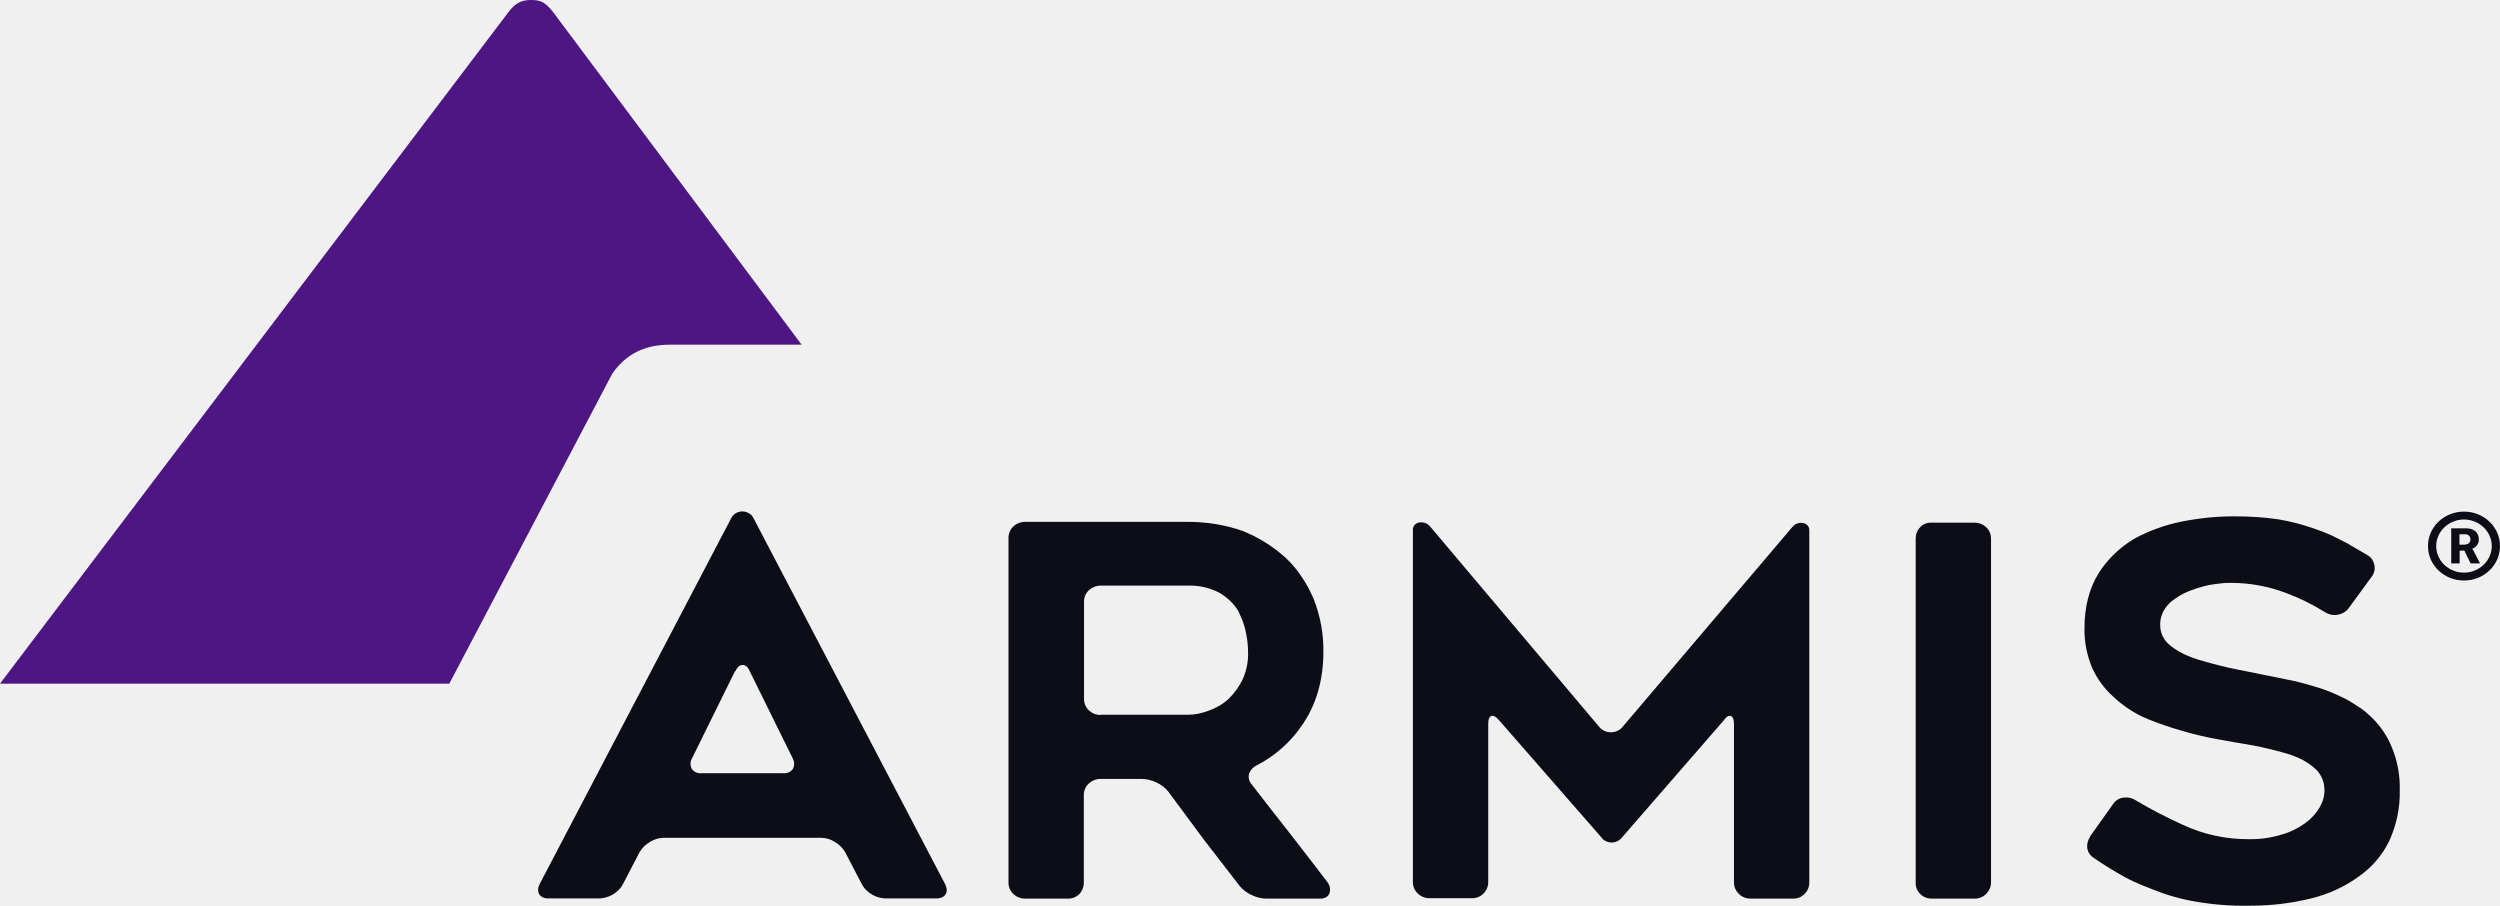
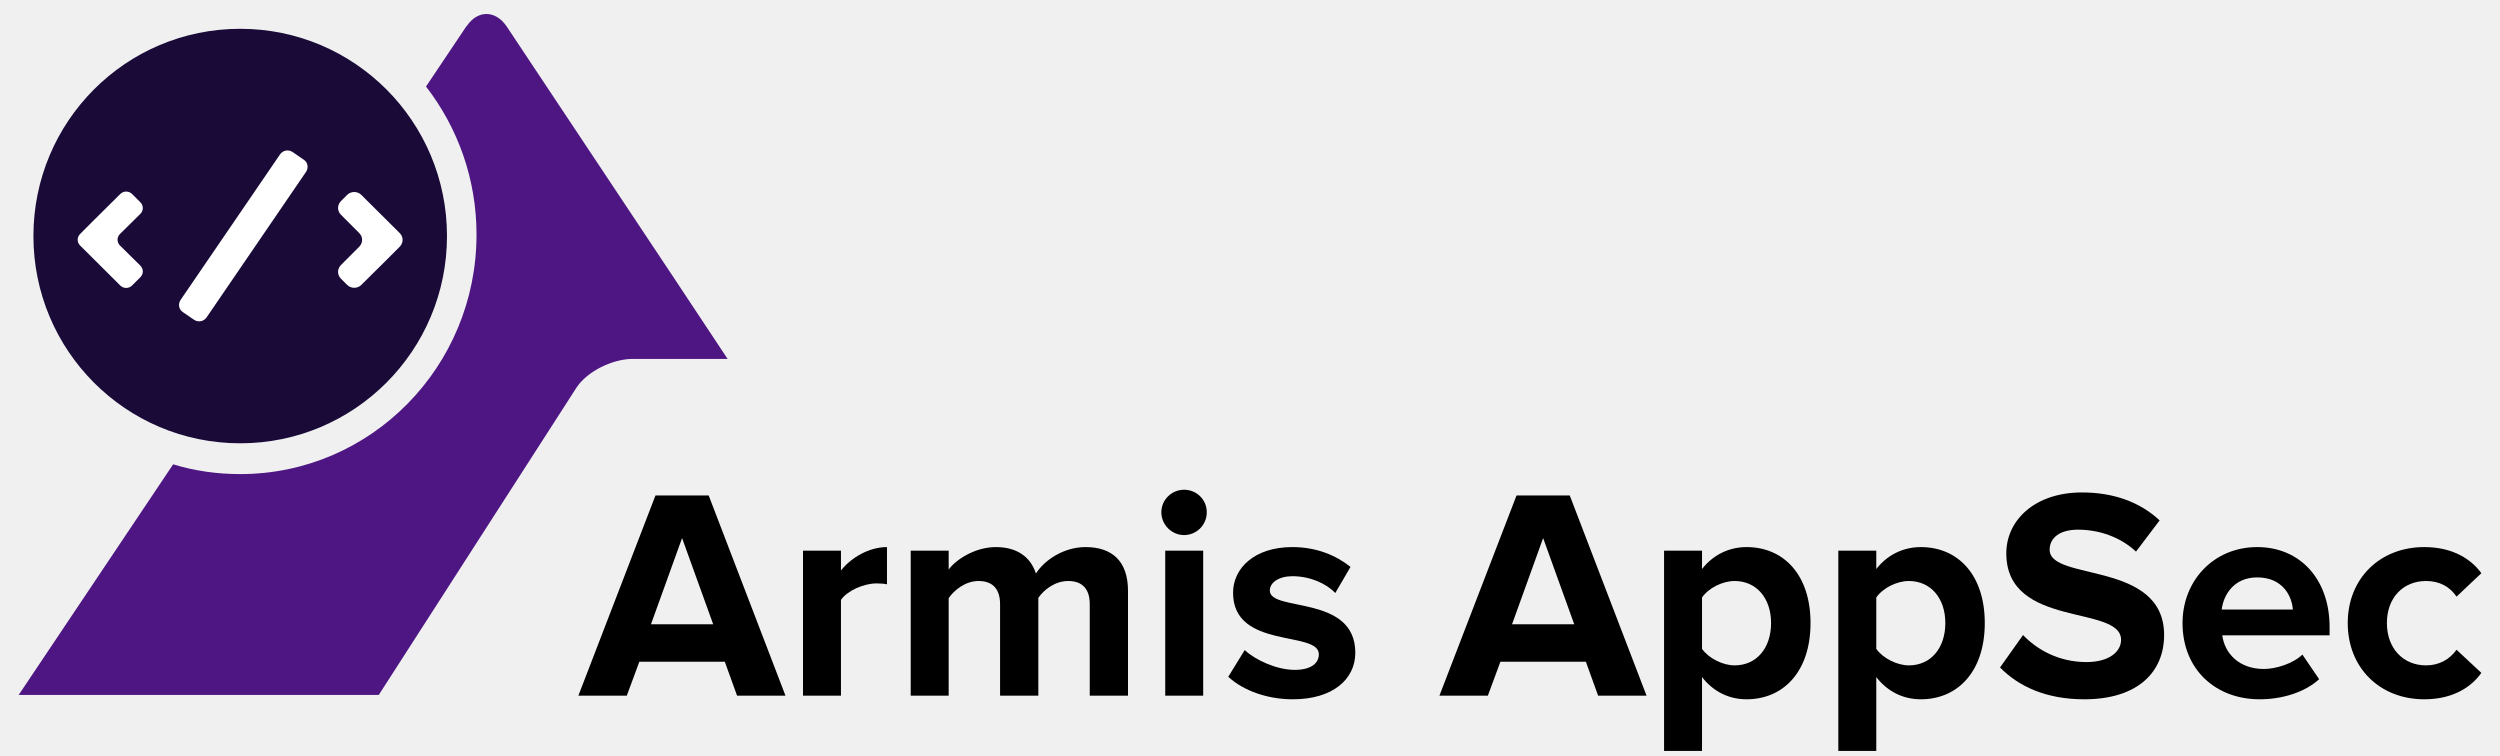
- <svg xmlns="http://www.w3.org/2000/svg" width="127" height="46" viewBox="0 0 127 46" fill="none">
-   <g clip-path="url(#clip0_13_755)">
-     <path d="M54.242 45.65H52.078C51.607 45.65 51.231 45.29 51.231 44.85V27.32C51.231 26.87 51.607 26.51 52.067 26.51H60.337C61.299 26.51 62.251 26.66 63.15 26.98C63.955 27.31 64.676 27.76 65.314 28.34C65.628 28.63 65.9 28.96 66.13 29.31C66.37 29.66 66.569 30.04 66.736 30.43C67.071 31.28 67.238 32.19 67.228 33.1C67.228 34.58 66.851 35.85 66.109 36.89C65.534 37.72 64.76 38.41 63.84 38.88C63.652 38.97 63.516 39.12 63.453 39.31C63.401 39.5 63.453 39.7 63.589 39.85C64.258 40.72 64.906 41.55 65.513 42.32C66.119 43.1 66.757 43.92 67.416 44.79C67.552 44.95 67.604 45.17 67.541 45.36C67.489 45.55 67.28 45.65 67.092 45.65H64.331C64.07 45.65 63.819 45.58 63.589 45.47C63.359 45.37 63.15 45.21 62.993 45.03C62.679 44.63 62.376 44.23 62.073 43.84L61.153 42.65L59.355 40.22C59.198 40.02 58.989 39.86 58.748 39.75C58.518 39.64 58.267 39.57 58.006 39.57H55.904C55.444 39.57 55.068 39.92 55.058 40.36V44.85C55.058 45.06 54.974 45.27 54.828 45.42C54.671 45.57 54.462 45.66 54.242 45.65ZM55.904 36.31H60.337C60.703 36.31 61.069 36.23 61.404 36.1C61.78 35.97 62.125 35.77 62.418 35.5C62.711 35.21 62.951 34.87 63.129 34.51C63.328 34.06 63.422 33.58 63.401 33.1C63.401 32.77 63.359 32.43 63.286 32.11C63.255 31.92 63.192 31.73 63.129 31.55C63.056 31.37 62.972 31.19 62.889 31.01C62.659 30.65 62.334 30.34 61.958 30.12C61.467 29.86 60.913 29.73 60.348 29.75H55.915C55.455 29.75 55.068 30.1 55.068 30.55V35.51C55.068 35.95 55.434 36.32 55.904 36.32H55.925" fill="#0D0D17" />
-     <path d="M106.183 42.48L107.334 40.86C107.449 40.68 107.637 40.55 107.856 40.52C108.076 40.49 108.295 40.53 108.484 40.65C109.257 41.11 110.062 41.53 110.888 41.9C111.934 42.39 113.084 42.64 114.255 42.63C114.809 42.64 115.374 42.56 115.896 42.4C116.335 42.28 116.733 42.08 117.099 41.82C117.402 41.6 117.653 41.33 117.841 41.01C117.998 40.74 118.092 40.43 118.082 40.12C118.082 39.76 117.946 39.4 117.695 39.13C117.412 38.85 117.078 38.63 116.712 38.48C116.503 38.39 116.283 38.31 116.053 38.25C115.813 38.18 115.551 38.11 115.248 38.04C114.976 37.97 114.694 37.91 114.412 37.86C114.129 37.81 113.837 37.76 113.523 37.71L112.864 37.59C112.624 37.55 112.383 37.5 112.122 37.45C111.087 37.23 109.676 36.8 108.818 36.4C108.274 36.14 107.773 35.79 107.344 35.38C106.884 34.97 106.528 34.47 106.278 33.92C106.016 33.29 105.88 32.61 105.891 31.93C105.891 30.83 106.131 29.9 106.602 29.13C107.051 28.42 107.668 27.82 108.4 27.38C109.163 26.96 110 26.66 110.857 26.49C111.725 26.32 112.603 26.23 113.481 26.23C114.234 26.23 114.987 26.27 115.729 26.38C116.043 26.43 116.356 26.5 116.67 26.58C117.182 26.71 117.987 26.99 118.406 27.18C118.677 27.31 118.939 27.45 119.2 27.58C119.378 27.69 120.047 28.07 120.267 28.2C120.486 28.33 120.58 28.51 120.622 28.72C120.664 28.93 120.601 29.15 120.465 29.32L119.315 30.89C119.19 31.07 118.981 31.19 118.751 31.23C118.531 31.27 118.301 31.22 118.113 31.1C117.475 30.7 116.796 30.37 116.095 30.11C115.217 29.78 114.276 29.61 113.335 29.61C113.178 29.61 112.99 29.61 112.802 29.64C112.613 29.66 112.415 29.68 112.216 29.72C111.798 29.81 111.401 29.94 111.014 30.11C110.836 30.19 110.669 30.29 110.512 30.4C110.355 30.5 110.209 30.63 110.094 30.77C109.853 31.05 109.728 31.4 109.738 31.76C109.738 32.13 109.895 32.48 110.177 32.73C110.501 33.01 110.888 33.23 111.296 33.38C111.537 33.47 111.777 33.55 112.017 33.61C112.268 33.68 112.519 33.75 112.802 33.82C113.073 33.89 113.345 33.95 113.607 34C113.868 34.05 116.241 34.53 116.524 34.59C116.806 34.65 117.444 34.83 117.799 34.94C118.27 35.09 118.719 35.29 119.002 35.43C119.253 35.55 119.493 35.69 119.723 35.85C119.859 35.93 119.995 36.02 120.12 36.12C120.235 36.22 120.35 36.32 120.465 36.43C120.915 36.86 121.27 37.38 121.5 37.95C121.793 38.65 121.929 39.4 121.908 40.15C121.929 41.04 121.741 41.92 121.364 42.74C121.009 43.46 120.476 44.08 119.807 44.54C119.085 45.06 118.27 45.43 117.402 45.64C116.398 45.89 115.353 46.01 114.318 46.01C113.387 46.03 112.446 45.96 111.537 45.8C110.794 45.68 110.073 45.47 109.372 45.19C109.048 45.07 108.724 44.93 108.41 44.79C108.097 44.65 107.794 44.48 107.511 44.31C107.334 44.2 107.145 44.1 106.968 43.98C106.79 43.87 106.591 43.74 106.393 43.6C106.204 43.49 106.068 43.31 106.037 43.1C106.006 42.89 106.058 42.68 106.183 42.5" fill="#0D0D17" />
-     <path d="M33.728 42.56C33.478 42.56 33.227 42.64 33.018 42.77C32.798 42.9 32.62 43.07 32.495 43.28L31.658 44.89C31.397 45.4 30.853 45.64 30.425 45.64H27.853C27.382 45.64 27.225 45.28 27.414 44.91L37.158 26.3C37.273 26.08 37.513 25.98 37.712 25.98C37.911 25.98 38.162 26.09 38.266 26.3L48.01 44.91C48.209 45.28 48.052 45.64 47.571 45.64H44.999C44.571 45.64 44.027 45.4 43.766 44.89L42.929 43.28C42.804 43.07 42.626 42.9 42.406 42.77C42.197 42.63 41.946 42.56 41.696 42.56H33.728ZM37.336 34.1L35.151 38.53C35.056 38.69 35.056 38.89 35.14 39.05C35.245 39.21 35.433 39.3 35.631 39.28H39.793C39.991 39.3 40.179 39.21 40.284 39.05C40.368 38.88 40.357 38.69 40.273 38.53L38.088 34.1C37.994 33.88 37.869 33.78 37.722 33.78C37.576 33.78 37.451 33.89 37.356 34.1" fill="#0D0D17" />
-     <path d="M91.912 26.93V44.84C91.912 45.05 91.829 45.26 91.672 45.41C91.525 45.57 91.316 45.65 91.097 45.65H88.933C88.703 45.65 88.493 45.57 88.337 45.41C88.18 45.26 88.086 45.06 88.086 44.84V36.79C88.086 36.56 88.033 36.42 87.939 36.38C87.845 36.34 87.709 36.38 87.563 36.6L82.408 42.53C82.283 42.7 82.084 42.8 81.875 42.8C81.666 42.8 81.457 42.7 81.342 42.53L76.146 36.58C75.999 36.41 75.874 36.34 75.769 36.37C75.665 36.4 75.602 36.53 75.602 36.77V44.82C75.602 45.03 75.518 45.24 75.362 45.39C75.205 45.55 74.985 45.64 74.755 45.63H72.622C72.152 45.63 71.775 45.26 71.775 44.82V26.93C71.765 26.84 71.796 26.74 71.859 26.67C71.922 26.6 72.016 26.55 72.11 26.54C72.319 26.51 72.528 26.59 72.654 26.75L81.279 36.97C81.426 37.12 81.624 37.2 81.833 37.2C82.043 37.2 82.241 37.12 82.388 36.97L91.044 26.78C91.17 26.62 91.379 26.53 91.588 26.57C91.776 26.59 91.923 26.75 91.912 26.94" fill="#0D0D17" />
-     <path d="M100.297 45.65H98.133C97.913 45.65 97.694 45.57 97.547 45.41C97.391 45.26 97.307 45.05 97.317 44.84V27.36C97.317 27.14 97.391 26.94 97.547 26.78C97.694 26.62 97.913 26.54 98.133 26.55H100.297C100.517 26.55 100.736 26.63 100.893 26.78C101.06 26.93 101.144 27.14 101.144 27.36V44.84C101.144 45.05 101.05 45.26 100.893 45.41C100.736 45.57 100.527 45.66 100.297 45.65Z" fill="#0D0D17" />
-     <path d="M25.856 0.58C26.159 0.19 26.462 0 26.964 0C27.466 0 27.675 0.1 28.072 0.58L40.723 17.51H34.042C32.725 17.51 31.815 17.99 31.115 18.96L22.824 34.73H0L25.856 0.58Z" fill="#4E1683" />
-     <path d="M124.512 26.84H125.306C125.39 26.84 125.474 26.85 125.557 26.88C125.63 26.91 125.693 26.94 125.756 26.99C125.808 27.04 125.85 27.1 125.881 27.17C125.913 27.24 125.923 27.32 125.923 27.4C125.923 27.46 125.923 27.53 125.892 27.59C125.871 27.64 125.85 27.69 125.808 27.73C125.777 27.76 125.745 27.8 125.704 27.82C125.672 27.84 125.63 27.86 125.599 27.87V27.89L125.62 27.92C125.62 27.92 125.641 27.95 125.651 27.97L125.986 28.62H125.505L125.191 27.97H124.951V28.62H124.522V26.85L124.512 26.84ZM125.223 27.66C125.296 27.66 125.369 27.64 125.421 27.59C125.474 27.54 125.505 27.47 125.495 27.4C125.495 27.33 125.474 27.26 125.421 27.21C125.369 27.16 125.296 27.14 125.223 27.14H124.94V27.67H125.223V27.66Z" fill="#0D0D17" />
-     <path d="M125.17 25.99C124.156 25.99 123.341 26.77 123.341 27.74C123.341 28.71 124.156 29.49 125.17 29.49C126.185 29.49 127 28.71 127 27.74C127 26.77 126.185 25.99 125.17 25.99ZM125.17 29.09C124.386 29.09 123.759 28.48 123.759 27.74C123.759 27 124.397 26.39 125.17 26.39C125.944 26.39 126.582 27 126.582 27.74C126.582 28.48 125.944 29.09 125.17 29.09Z" fill="#0D0D17" />
+ <svg xmlns="http://www.w3.org/2000/svg" width="268" height="81" viewBox="0 0 268 81" fill="none">
+   <g clip-path="url(#clip0_30830_196598)">
+     <path d="M25.75 47.522C38.005 47.522 47.917 37.587 47.917 25.304C47.917 13.021 38.005 3.087 25.75 3.087C13.495 3.087 3.583 13.021 3.583 25.304C3.583 37.587 13.495 47.522 25.75 47.522Z" fill="#1A0A38" />
+     <path d="M50.007 2.833C51.178 1.056 53.11 1.056 54.313 2.833L72.11 29.589L78 38.476H67.74C65.65 38.508 62.99 39.777 61.818 41.523L40.602 74.5H2L18.562 49.775C20.842 50.474 23.248 50.823 25.75 50.823C39.747 50.823 51.083 39.333 51.083 25.146C51.083 19.147 49.057 13.656 45.668 9.276L50.007 2.801V2.833Z" fill="#4E1683" />
+     <path d="M32.558 17.116L31.355 16.29C30.912 16.005 30.342 16.1 30.025 16.544L19.353 32.16C19.068 32.604 19.163 33.176 19.607 33.461L20.81 34.286C21.253 34.572 21.823 34.477 22.14 34.033L32.812 18.417C33.097 17.973 33.002 17.401 32.558 17.116Z" fill="white" />
+     <path d="M42.85 24.987C43.262 25.399 43.262 26.034 42.85 26.447L41.425 27.875L38.733 30.541C38.322 30.954 37.625 30.954 37.213 30.541L36.548 29.875C36.137 29.462 36.137 28.827 36.548 28.415L38.512 26.447C38.923 26.034 38.923 25.399 38.512 24.987L36.548 23.019C36.137 22.607 36.137 21.972 36.548 21.559L37.213 20.893C37.625 20.48 38.322 20.48 38.733 20.893L42.882 25.019L42.85 24.987Z" fill="white" />
+     <path d="M8.587 26.32C8.238 25.971 8.238 25.431 8.587 25.082L10.107 23.559L12.893 20.797C13.242 20.448 13.812 20.448 14.16 20.797L15.047 21.686C15.395 22.035 15.395 22.575 15.047 22.924L12.862 25.082C12.513 25.431 12.513 25.971 12.862 26.32L15.047 28.478C15.395 28.827 15.395 29.367 15.047 29.716L14.16 30.605C13.812 30.954 13.242 30.954 12.893 30.605L8.555 26.288L8.587 26.32Z" fill="white" />
  </g>
+   <path d="M259.88 74.964C255.106 74.964 251.678 71.585 251.678 66.79C251.678 62.026 255.106 58.647 259.88 58.647C263.052 58.647 264.975 60.031 266 61.447L263.341 63.958C262.604 62.863 261.482 62.284 260.072 62.284C257.605 62.284 255.875 64.086 255.875 66.79C255.875 69.493 257.605 71.328 260.072 71.328C261.482 71.328 262.604 70.684 263.341 69.654L266 72.132C264.975 73.581 263.052 74.964 259.88 74.964Z" fill="black" />
+   <path d="M242.234 74.964C237.524 74.964 233.967 71.778 233.967 66.79C233.967 62.284 237.268 58.647 241.978 58.647C246.592 58.647 249.732 62.123 249.732 67.208V68.109H238.229C238.485 70.072 240.055 71.714 242.683 71.714C243.996 71.714 245.823 71.135 246.816 70.169L248.61 72.808C247.072 74.224 244.637 74.964 242.234 74.964ZM245.791 65.341C245.694 63.861 244.669 61.898 241.978 61.898C239.446 61.898 238.357 63.797 238.165 65.341H245.791Z" fill="black" />
+   <path d="M223.438 74.964C219.337 74.964 216.389 73.58 214.403 71.553L216.87 68.077C218.376 69.654 220.715 70.974 223.663 70.974C226.162 70.974 227.379 69.815 227.379 68.592C227.379 64.794 215.076 67.401 215.076 59.323C215.076 55.751 218.152 52.79 223.182 52.79C226.578 52.79 229.398 53.819 231.513 55.783L228.981 59.13C227.251 57.521 224.944 56.78 222.765 56.78C220.811 56.78 219.722 57.649 219.722 58.937C219.722 62.348 231.993 60.063 231.993 68.077C231.993 72.003 229.206 74.964 223.438 74.964Z" fill="black" />
+   <path d="M205.912 74.964C204.085 74.964 202.387 74.192 201.137 72.583V80.5H197.068V59.033H201.137V60.997C202.323 59.484 204.021 58.647 205.912 58.647C209.885 58.647 212.768 61.608 212.768 66.79C212.768 71.971 209.885 74.964 205.912 74.964ZM204.63 71.328C206.969 71.328 208.539 69.493 208.539 66.79C208.539 64.118 206.969 62.284 204.63 62.284C203.316 62.284 201.81 63.056 201.137 64.054V69.558C201.81 70.523 203.316 71.328 204.63 71.328Z" fill="black" />
+   <path d="M187.231 74.964C185.405 74.964 183.707 74.192 182.457 72.583V80.5H178.388V59.033H182.457V60.997C183.643 59.484 185.341 58.647 187.231 58.647C191.204 58.647 194.088 61.608 194.088 66.79C194.088 71.971 191.204 74.964 187.231 74.964ZM185.95 71.328C188.289 71.328 189.859 69.493 189.859 66.79C189.859 64.118 188.289 62.284 185.95 62.284C184.636 62.284 183.13 63.056 182.457 64.054V69.558C183.13 70.523 184.636 71.328 185.95 71.328Z" fill="black" />
+   <path d="M176.511 74.578H171.32L170.006 70.941H160.842L159.497 74.578H154.306L162.573 53.111H168.276L176.511 74.578ZM168.757 66.918L165.424 57.682L162.092 66.918H168.757Z" fill="black" />
+   <path d="M138.592 74.964C135.901 74.964 133.306 74.063 131.671 72.551L133.434 69.686C134.555 70.748 136.862 71.81 138.785 71.81C140.547 71.81 141.38 71.102 141.38 70.137C141.38 67.562 132.184 69.654 132.184 63.539C132.184 60.932 134.459 58.647 138.528 58.647C141.156 58.647 143.238 59.548 144.776 60.771L143.142 63.571C142.213 62.574 140.451 61.769 138.56 61.769C137.086 61.769 136.125 62.445 136.125 63.314C136.125 65.631 145.289 63.7 145.289 69.976C145.289 72.808 142.886 74.964 138.592 74.964Z" fill="black" />
+   <path d="M126.932 57.36C125.618 57.36 124.496 56.266 124.496 54.914C124.496 53.562 125.618 52.5 126.932 52.5C128.277 52.5 129.367 53.562 129.367 54.914C129.367 56.266 128.277 57.36 126.932 57.36ZM128.982 74.578H124.913V59.033H128.982V74.578Z" fill="black" />
+   <path d="M120.922 74.578H116.821V64.762C116.821 63.314 116.18 62.284 114.514 62.284C113.072 62.284 111.886 63.249 111.31 64.086V74.578H107.208V64.762C107.208 63.314 106.567 62.284 104.901 62.284C103.492 62.284 102.306 63.249 101.697 64.118V74.578H97.628V59.033H101.697V61.061C102.338 60.128 104.389 58.647 106.76 58.647C109.035 58.647 110.476 59.709 111.053 61.479C111.95 60.063 114.001 58.647 116.372 58.647C119.224 58.647 120.922 60.16 120.922 63.346V74.578Z" fill="black" />
+   <path d="M90.151 74.578H86.082V59.033H90.151V61.157C91.24 59.774 93.163 58.647 95.085 58.647V62.638C94.797 62.574 94.413 62.541 93.964 62.541C92.618 62.541 90.824 63.314 90.151 64.311V74.578Z" fill="black" />
+   <path d="M84.204 74.578H79.014L77.7 70.941H68.536L67.191 74.578H62L70.267 53.111H75.97L84.204 74.578ZM76.451 66.918L73.118 57.682L69.786 66.918H76.451Z" fill="black" />
  <defs>
-     <clipPath id="clip0_13_755">
-       <rect width="127" height="46" fill="white" />
+     <clipPath id="clip0_30830_196598">
+       <rect width="76" height="73" fill="white" transform="translate(2 1.5)" />
    </clipPath>
  </defs>
</svg>
